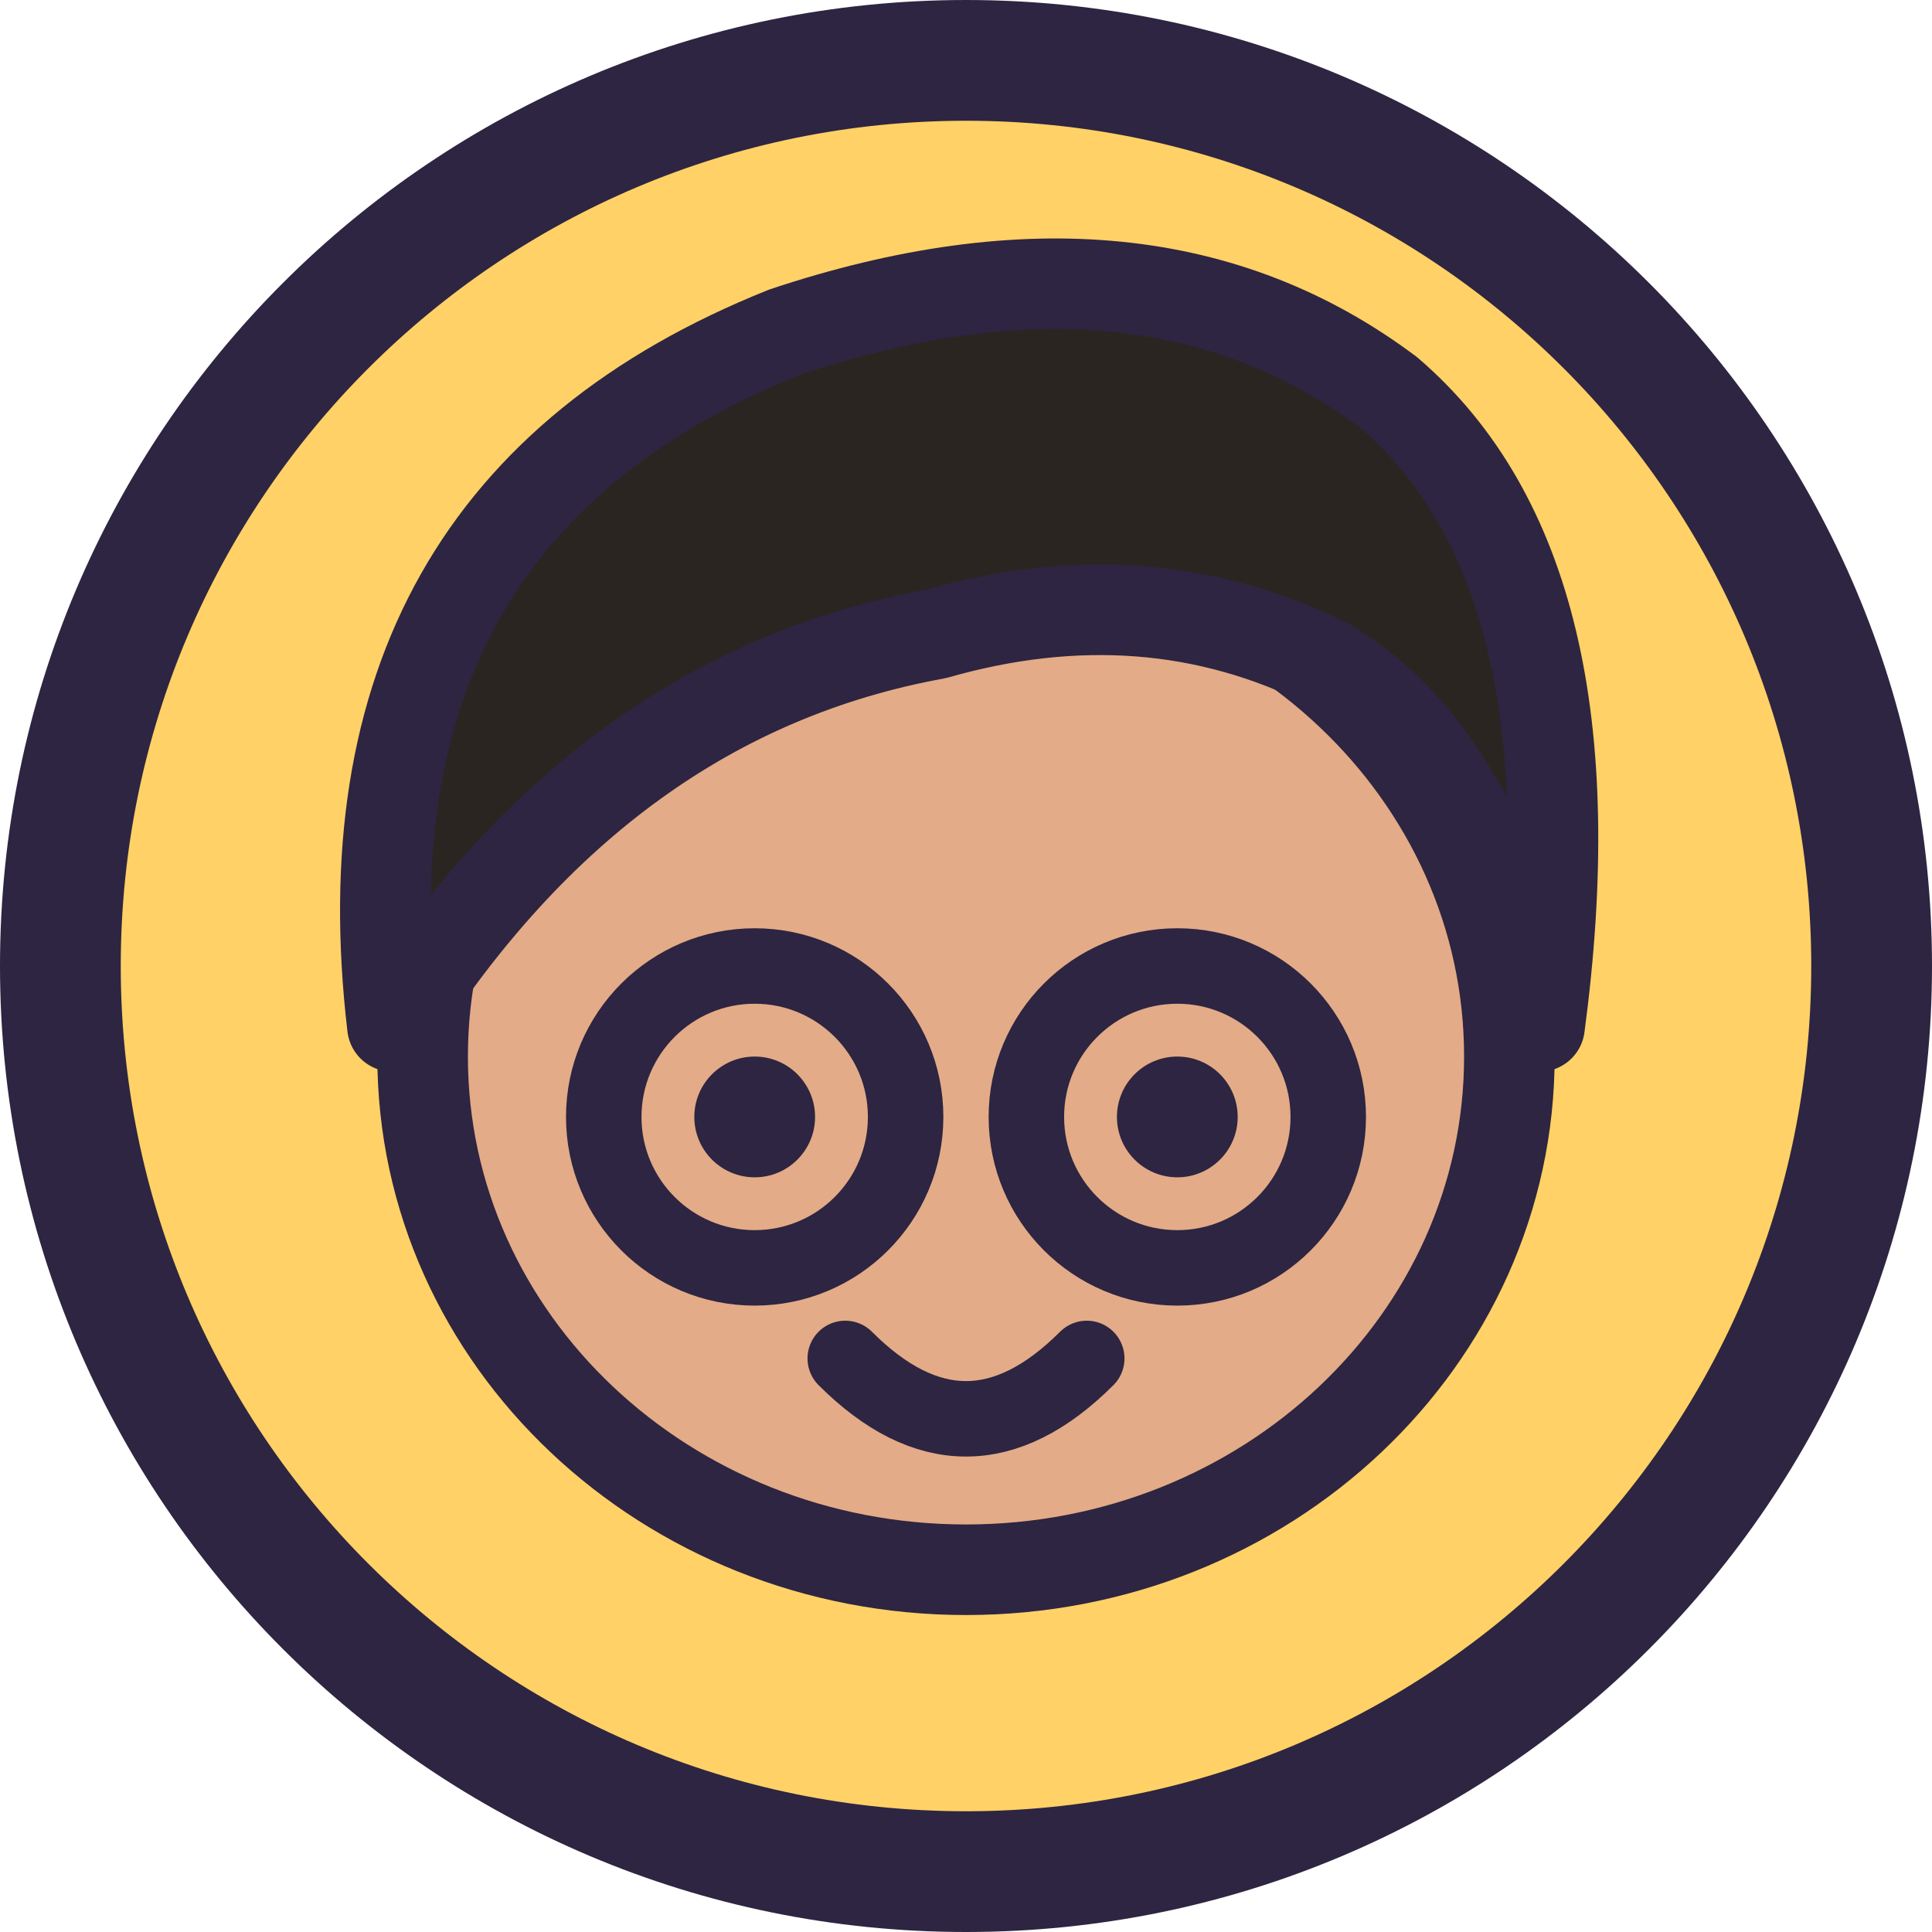
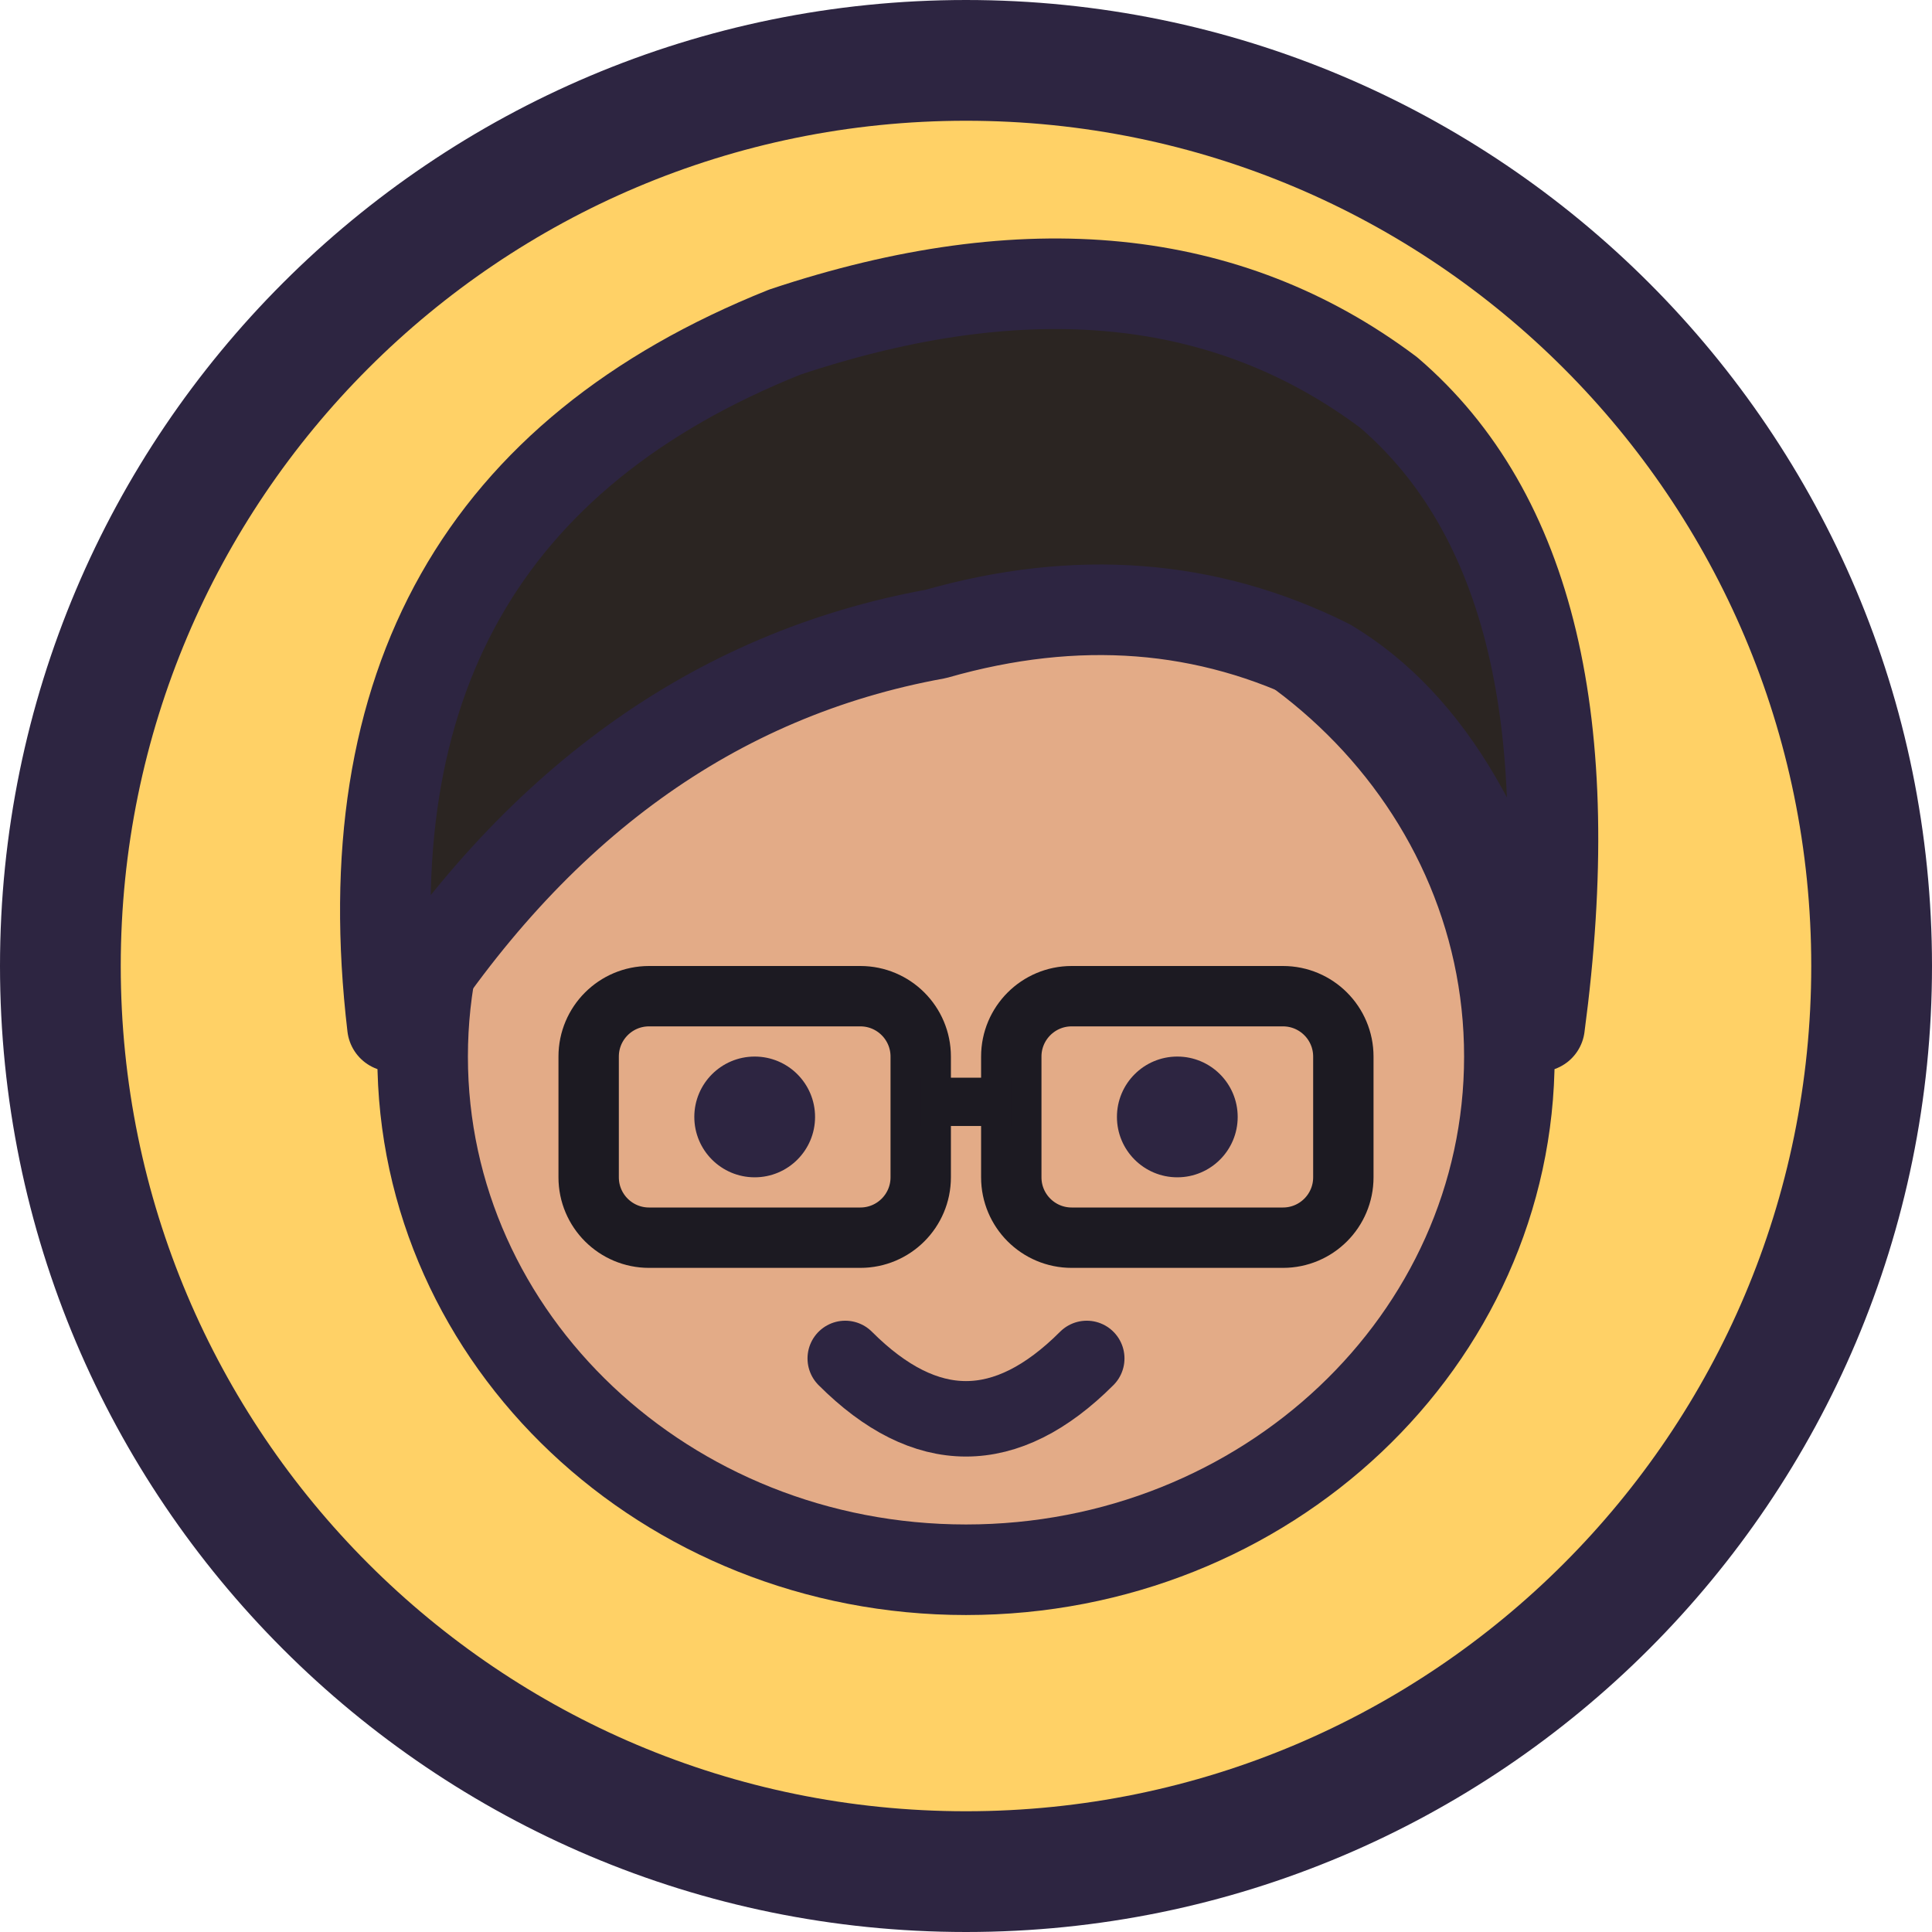
<svg xmlns="http://www.w3.org/2000/svg" viewBox="0 0 64 64">
  <circle cx="32" cy="32" r="30" fill="#ffd166" stroke="#2d2541" stroke-width="4" />
  <ellipse cx="32" cy="35" rx="18" ry="17" fill="#e3ab87" stroke="#2d2541" stroke-width="3" />
  <path d="M13 34 Q11 17 26 11 Q38 7 46 13 Q53 19 51 34 Q49 25 44 22 Q38 19 31 21 Q20 23 13 34Z" fill="#2b2522" stroke="#2d2541" stroke-width="3" stroke-linejoin="round" />
-   <circle cx="25" cy="37" r="5" fill="none" stroke="#2d2541" stroke-width="2.5" />
-   <circle cx="39" cy="37" r="5" fill="none" stroke="#2d2541" stroke-width="2.5" />
+   <rect x="19.5" y="33" width="11" height="8" rx="2" fill="none" stroke="#1c1a22" stroke-width="2" />
+   <rect x="33.5" y="33" width="11" height="8" rx="2" fill="none" stroke="#1c1a22" stroke-width="2" />
+   <path d="M30.5 36.5 h3" stroke="#1c1a22" stroke-width="1.6" />
  <circle cx="25" cy="37" r="2" fill="#2d2541" />
  <circle cx="39" cy="37" r="2" fill="#2d2541" />
  <path d="M28 45 Q32 49 36 45" fill="none" stroke="#2d2541" stroke-width="2.5" stroke-linecap="round" />
</svg>
